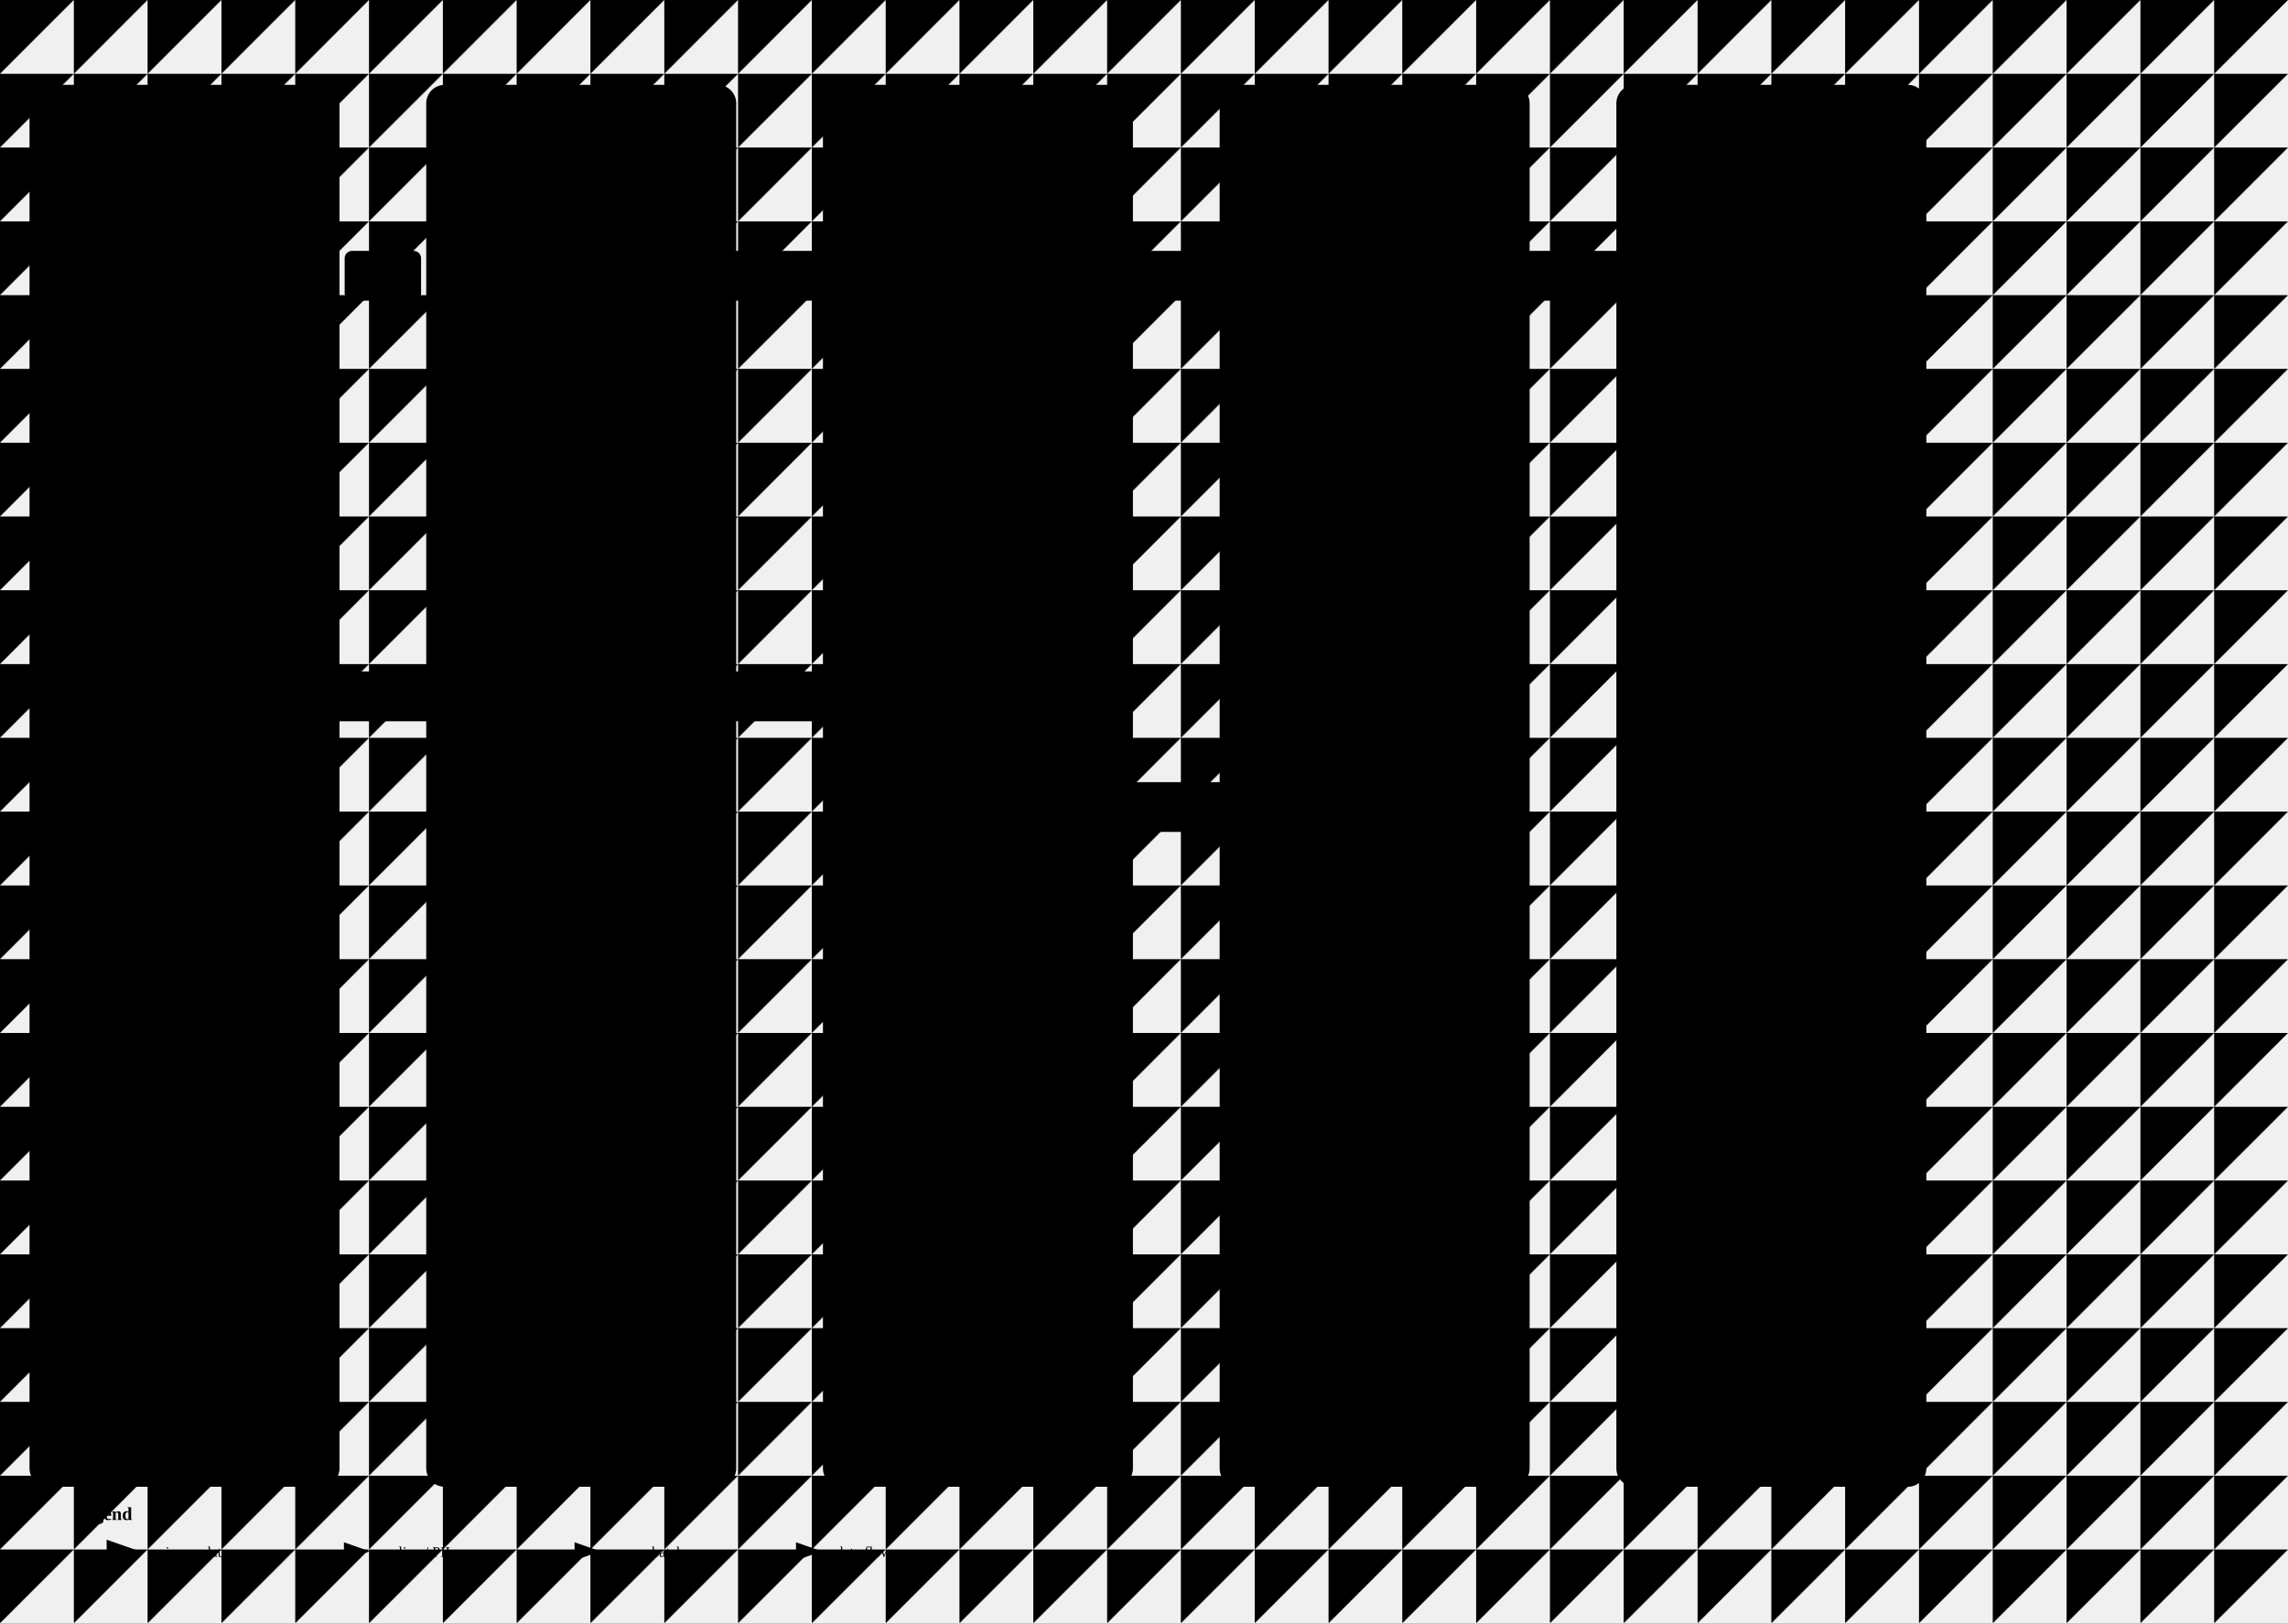
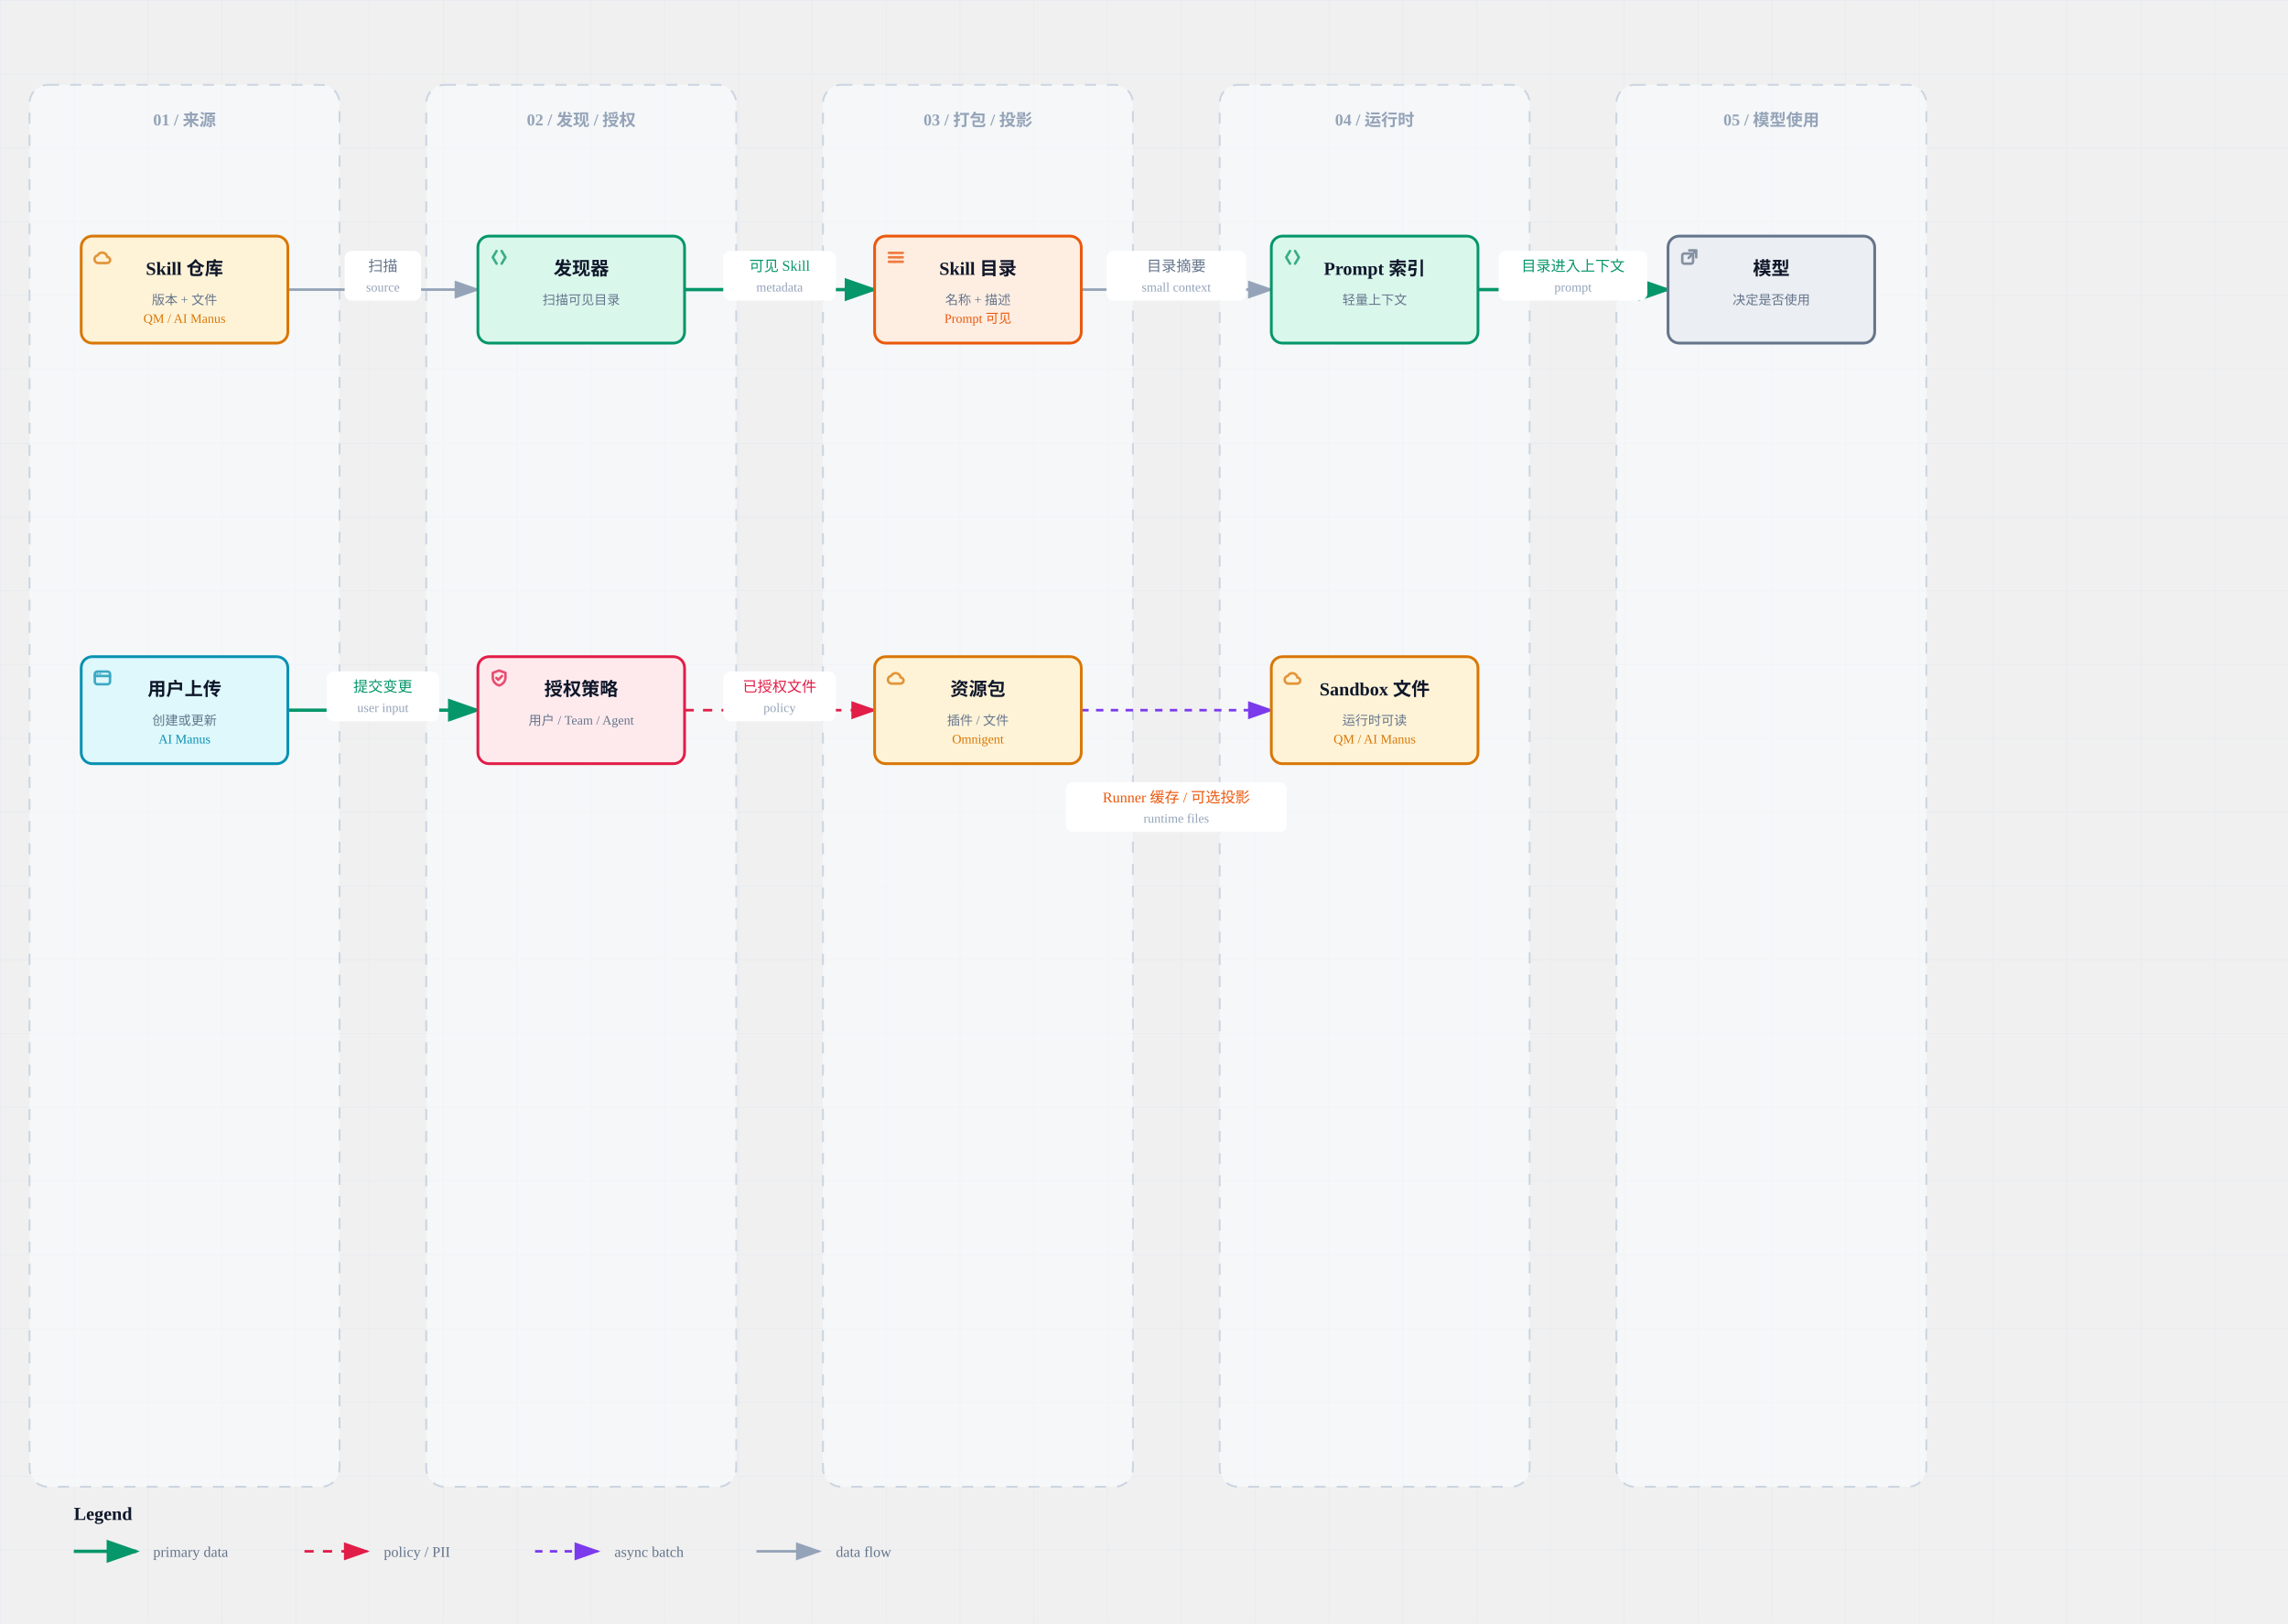
<svg xmlns="http://www.w3.org/2000/svg" viewBox="0 0 1240 880" role="img" aria-labelledby="archify-diagram-title archify-diagram-description" data-preset="blueprint" data-quality-profile="showcase">
+   <style>
+   .c-grid { stroke: #e2e8f0; fill: none; }
+   .c-mask { fill: #ffffff; stroke: none; }
+   .c-frontend { fill: rgba(34, 211, 238, 0.15); stroke: #0891b2; }
+   .c-backend { fill: rgba(52, 211, 153, 0.18); stroke: #059669; }
+   .c-database { fill: rgba(167, 139, 250, 0.2); stroke: #7c3aed; }
+   .c-cloud { fill: rgba(251, 191, 36, 0.18); stroke: #d97706; }
+   .c-security { fill: rgba(251, 113, 133, 0.15); stroke: #e11d48; }
+   .c-messagebus { fill: rgba(251, 146, 60, 0.15); stroke: #ea580c; }
+   .c-external { fill: rgba(148, 163, 184, 0.18); stroke: #64748b; }
+   .c-security-group { fill: transparent; stroke: #e11d48; stroke-dasharray: 4,4; }
+   .c-lane { fill: rgba(248, 250, 252, 0.65); stroke: #cbd5e1; stroke-dasharray: 6,6; }
+   .t-primary { fill: #0f172a; }
+   .t-muted { fill: #64748b; }
+   .t-dim { fill: #94a3b8; }
+   .t-frontend { fill: #0891b2; }
+   .t-backend { fill: #059669; }
+   .t-database { fill: #7c3aed; }
+   .t-cloud { fill: #d97706; }
+   .t-security { fill: #e11d48; }
+   .t-messagebus { fill: #ea580c; }
+   .t-external { fill: #64748b; }
+   .semantic-sigil { fill: none; stroke: currentColor; stroke-width: 1.35; stroke-linecap: round; stroke-linejoin: round; opacity: 0.76; pointer-events: none; }
+   .semantic-sigil &gt; * { vector-effect: non-scaling-stroke; }
+   .semantic-sigil .sigil-fill { fill: currentColor; stroke: none; }
+   .s-frontend { color: #0891b2; }
+   .s-backend { color: #059669; }
+   .s-database { color: #7c3aed; }
+   .s-cloud { color: #d97706; }
+   .s-security { color: #e11d48; }
+   .s-messagebus { color: #ea580c; }
+   .s-external { color: #64748b; }
+   .a-default { stroke: #94a3b8; fill: none; }
+   .a-emphasis { stroke: #059669; fill: none; }
+   .a-security { stroke: #e11d48; fill: none; stroke-dasharray: 5,5; }
+   .a-dashed { stroke: #7c3aed; fill: none; stroke-dasharray: 4,4; }
+   .m-default { fill: #94a3b8; }
+   .m-emphasis { fill: #059669; }
+   .m-security { fill: #e11d48; }
+   .m-dashed { fill: #7c3aed; }
+ </style>
  <defs>
    <marker id="arrowhead" markerWidth="10" markerHeight="7" refX="9" refY="3.5" orient="auto">
      <polygon points="0 0, 10 3.5, 0 7" class="m-default" />
    </marker>
    <marker id="arrowhead-emphasis" markerWidth="10" markerHeight="7" refX="9" refY="3.5" orient="auto">
      <polygon points="0 0, 10 3.5, 0 7" class="m-emphasis" />
    </marker>
    <marker id="arrowhead-security" markerWidth="10" markerHeight="7" refX="9" refY="3.5" orient="auto">
      <polygon points="0 0, 10 3.5, 0 7" class="m-security" />
    </marker>
    <marker id="arrowhead-dashed" markerWidth="10" markerHeight="7" refX="9" refY="3.5" orient="auto">
      <polygon points="0 0, 10 3.5, 0 7" class="m-dashed" />
    </marker>
    <pattern id="grid" width="40" height="40" patternUnits="userSpaceOnUse">
      <path d="M 40 0 L 0 0 0 40" class="c-grid" stroke-width="0.5" />
    </pattern>
  </defs>
  <rect width="100%" height="100%" fill="url(#grid)" />
  <rect data-graph-role="structural-frame" data-composition-frame-kind="stage" data-composition-frame-id="0" x="16" y="46" width="168" height="760" rx="10" class="c-lane" stroke-width="1" />
  <text x="100" y="68" class="t-dim" font-size="9" font-weight="600" text-anchor="middle">01 / 来源</text>
  <rect data-graph-role="structural-frame" data-composition-frame-kind="stage" data-composition-frame-id="1" x="231" y="46" width="168" height="760" rx="10" class="c-lane" stroke-width="1" />
  <text x="315" y="68" class="t-dim" font-size="9" font-weight="600" text-anchor="middle">02 / 发现 / 授权</text>
  <rect data-graph-role="structural-frame" data-composition-frame-kind="stage" data-composition-frame-id="2" x="446" y="46" width="168" height="760" rx="10" class="c-lane" stroke-width="1" />
  <text x="530" y="68" class="t-dim" font-size="9" font-weight="600" text-anchor="middle">03 / 打包 / 投影</text>
  <rect data-graph-role="structural-frame" data-composition-frame-kind="stage" data-composition-frame-id="3" x="661" y="46" width="168" height="760" rx="10" class="c-lane" stroke-width="1" />
  <text x="745" y="68" class="t-dim" font-size="9" font-weight="600" text-anchor="middle">04 / 运行时</text>
  <rect data-graph-role="structural-frame" data-composition-frame-kind="stage" data-composition-frame-id="4" x="876" y="46" width="168" height="760" rx="10" class="c-lane" stroke-width="1" />
  <text x="960" y="68" class="t-dim" font-size="9" font-weight="600" text-anchor="middle">05 / 模型使用</text>
  <path data-edge-from="repo" data-edge-to="discover" data-edge-label="扫描" data-edge-key="0" data-edge-id="repo-discover" data-composition-points="156,157;259,157" d="M 156 157 L 259 157" class="a-default" stroke-width="1.4" marker-end="url(#arrowhead)" />
  <path data-edge-from="upload" data-edge-to="authorize" data-edge-label="提交变更" data-edge-key="1" data-edge-id="upload-authorize" data-composition-points="156,385;259,385" d="M 156 385 L 259 385" class="a-emphasis" stroke-width="1.8" marker-end="url(#arrowhead-emphasis)" />
  <path data-edge-from="discover" data-edge-to="catalog" data-edge-label="可见 Skill" data-edge-key="2" data-edge-id="discover-catalog" data-composition-points="371,157;474,157" d="M 371 157 L 474 157" class="a-emphasis" stroke-width="1.8" marker-end="url(#arrowhead-emphasis)" />
  <path data-edge-from="authorize" data-edge-to="bundle" data-edge-label="已授权文件" data-edge-key="3" data-edge-id="authorize-bundle" data-composition-points="371,385;474,385" d="M 371 385 L 474 385" class="a-security" stroke-width="1.4" marker-end="url(#arrowhead-security)" />
  <path data-edge-from="catalog" data-edge-to="prompt" data-edge-label="目录摘要" data-edge-key="4" data-edge-id="catalog-prompt" data-composition-points="586,157;689,157" d="M 586 157 L 689 157" class="a-default" stroke-width="1.4" marker-end="url(#arrowhead)" />
  <path data-edge-from="prompt" data-edge-to="model" data-edge-label="目录进入上下文" data-edge-key="5" data-edge-id="prompt-model" data-composition-points="801,157;904,157" d="M 801 157 L 904 157" class="a-emphasis" stroke-width="1.8" marker-end="url(#arrowhead-emphasis)" />
  <path data-edge-from="bundle" data-edge-to="sandbox" data-edge-label="Runner 缓存 / 可选投影" data-edge-key="6" data-edge-id="bundle-sandbox" data-composition-points="586,385;689,385" d="M 586 385 L 689 385" class="a-dashed" stroke-width="1.4" marker-end="url(#arrowhead-dashed)" />
  <g id="node-repo" data-node-id="repo" data-node-label="Skill 仓库" tabindex="0" role="button" aria-label="Focus Skill 仓库, 版本 + 文件, 01 / 来源" aria-pressed="false" data-node-kind="cloud" data-node-sublabel="版本 + 文件" data-node-tag="QM / AI Manus" data-node-context="01 / 来源">
    <rect x="44" y="128" width="112" height="58" rx="6" class="c-mask" />
    <rect x="44" y="128" width="112" height="58" rx="6" class="c-cloud" stroke-width="1.5" />
    <g aria-hidden="true" data-semantic-sigil="cloud" class="semantic-sigil s-cloud" transform="translate(50 134) scale(0.6875)">
      <path d="M4.3 12.5h7.3a2.4 2.4 0 0 0 .2-4.8 4 4 0 0 0-7.5-1.3A3.1 3.1 0 0 0 4.3 12.5Z" />
    </g>
    <text data-detail-anchor="true" x="100" y="149" class="t-primary" font-size="10" font-weight="600" text-anchor="middle">Skill 仓库</text>
    <text data-detail="context" x="100" y="165" class="t-muted" font-size="7" text-anchor="middle">版本 + 文件</text>
    <text data-detail="fine" x="100" y="175" class="t-cloud" font-size="7" text-anchor="middle">QM / AI Manus</text>
  </g>
  <g id="node-upload" data-node-id="upload" data-node-label="用户上传" tabindex="0" role="button" aria-label="Focus 用户上传, 创建或更新, 01 / 来源" aria-pressed="false" data-node-kind="frontend" data-node-sublabel="创建或更新" data-node-tag="AI Manus" data-node-context="01 / 来源">
    <rect x="44" y="356" width="112" height="58" rx="6" class="c-mask" />
    <rect x="44" y="356" width="112" height="58" rx="6" class="c-frontend" stroke-width="1.5" />
    <g aria-hidden="true" data-semantic-sigil="frontend" class="semantic-sigil s-frontend" transform="translate(50 362) scale(0.6875)">
      <rect x="2" y="3" width="12" height="10" rx="2" />
      <path d="M2 6.5h12" />
      <circle cx="4.1" cy="4.8" r=".7" class="sigil-fill" />
      <circle cx="6.3" cy="4.8" r=".7" class="sigil-fill" />
    </g>
    <text data-detail-anchor="true" x="100" y="377" class="t-primary" font-size="10" font-weight="600" text-anchor="middle">用户上传</text>
    <text data-detail="context" x="100" y="393" class="t-muted" font-size="7" text-anchor="middle">创建或更新</text>
    <text data-detail="fine" x="100" y="403" class="t-frontend" font-size="7" text-anchor="middle">AI Manus</text>
  </g>
  <g id="node-discover" data-node-id="discover" data-node-label="发现器" tabindex="0" role="button" aria-label="Focus 发现器, 扫描可见目录, 02 / 发现 / 授权" aria-pressed="false" data-node-kind="backend" data-node-sublabel="扫描可见目录" data-node-context="02 / 发现 / 授权">
    <rect x="259" y="128" width="112" height="58" rx="6" class="c-mask" />
    <rect x="259" y="128" width="112" height="58" rx="6" class="c-backend" stroke-width="1.5" />
    <g aria-hidden="true" data-semantic-sigil="backend" class="semantic-sigil s-backend" transform="translate(265 134) scale(0.6875)">
      <path d="M6 3 3 8l3 5M10 3l3 5-3 5" />
    </g>
    <text data-detail-anchor="true" x="315" y="149" class="t-primary" font-size="10" font-weight="600" text-anchor="middle">发现器</text>
    <text data-detail="context" x="315" y="165" class="t-muted" font-size="7" text-anchor="middle">扫描可见目录</text>
  </g>
  <g id="node-authorize" data-node-id="authorize" data-node-label="授权策略" tabindex="0" role="button" aria-label="Focus 授权策略, 用户 / Team / Agent, 02 / 发现 / 授权" aria-pressed="false" data-node-kind="security" data-node-sublabel="用户 / Team / Agent" data-node-context="02 / 发现 / 授权">
    <rect x="259" y="356" width="112" height="58" rx="6" class="c-mask" />
    <rect x="259" y="356" width="112" height="58" rx="6" class="c-security" stroke-width="1.5" />
    <g aria-hidden="true" data-semantic-sigil="security" class="semantic-sigil s-security" transform="translate(265 362) scale(0.6875)">
      <path d="M8 2.2 13 4v3.5c0 3.1-1.8 5.4-5 6.5-3.2-1.1-5-3.4-5-6.5V4Z" />
      <path d="m5.8 8 1.5 1.5 3-3" />
    </g>
    <text data-detail-anchor="true" x="315" y="377" class="t-primary" font-size="10" font-weight="600" text-anchor="middle">授权策略</text>
    <text data-detail="context" x="315" y="393" class="t-muted" font-size="7" text-anchor="middle">用户 / Team / Agent</text>
  </g>
  <g id="node-catalog" data-node-id="catalog" data-node-label="Skill 目录" tabindex="0" role="button" aria-label="Focus Skill 目录, 名称 + 描述, 03 / 打包 / 投影" aria-pressed="false" data-node-kind="messagebus" data-node-sublabel="名称 + 描述" data-node-tag="Prompt 可见" data-node-context="03 / 打包 / 投影">
    <rect x="474" y="128" width="112" height="58" rx="6" class="c-mask" />
    <rect x="474" y="128" width="112" height="58" rx="6" class="c-messagebus" stroke-width="1.5" />
    <g aria-hidden="true" data-semantic-sigil="messagebus" class="semantic-sigil s-messagebus" transform="translate(480 134) scale(0.6875)">
      <path d="M2.5 4.5h11M2.5 8h11M2.5 11.5h11" />
      <circle cx="5" cy="4.5" r="1" class="sigil-fill" />
      <circle cx="10.5" cy="8" r="1" class="sigil-fill" />
      <circle cx="7" cy="11.5" r="1" class="sigil-fill" />
    </g>
    <text data-detail-anchor="true" x="530" y="149" class="t-primary" font-size="10" font-weight="600" text-anchor="middle">Skill 目录</text>
    <text data-detail="context" x="530" y="165" class="t-muted" font-size="7" text-anchor="middle">名称 + 描述</text>
    <text data-detail="fine" x="530" y="175" class="t-messagebus" font-size="7" text-anchor="middle">Prompt 可见</text>
  </g>
  <g id="node-bundle" data-node-id="bundle" data-node-label="资源包" tabindex="0" role="button" aria-label="Focus 资源包, 插件 / 文件, 03 / 打包 / 投影" aria-pressed="false" data-node-kind="cloud" data-node-sublabel="插件 / 文件" data-node-tag="Omnigent" data-node-context="03 / 打包 / 投影">
    <rect x="474" y="356" width="112" height="58" rx="6" class="c-mask" />
    <rect x="474" y="356" width="112" height="58" rx="6" class="c-cloud" stroke-width="1.5" />
    <g aria-hidden="true" data-semantic-sigil="cloud" class="semantic-sigil s-cloud" transform="translate(480 362) scale(0.6875)">
      <path d="M4.3 12.5h7.3a2.4 2.4 0 0 0 .2-4.8 4 4 0 0 0-7.5-1.3A3.1 3.1 0 0 0 4.3 12.5Z" />
    </g>
    <text data-detail-anchor="true" x="530" y="377" class="t-primary" font-size="10" font-weight="600" text-anchor="middle">资源包</text>
    <text data-detail="context" x="530" y="393" class="t-muted" font-size="7" text-anchor="middle">插件 / 文件</text>
    <text data-detail="fine" x="530" y="403" class="t-cloud" font-size="7" text-anchor="middle">Omnigent</text>
  </g>
  <g id="node-prompt" data-node-id="prompt" data-node-label="Prompt 索引" tabindex="0" role="button" aria-label="Focus Prompt 索引, 轻量上下文, 04 / 运行时" aria-pressed="false" data-node-kind="backend" data-node-sublabel="轻量上下文" data-node-context="04 / 运行时">
    <rect x="689" y="128" width="112" height="58" rx="6" class="c-mask" />
    <rect x="689" y="128" width="112" height="58" rx="6" class="c-backend" stroke-width="1.5" />
    <g aria-hidden="true" data-semantic-sigil="backend" class="semantic-sigil s-backend" transform="translate(695 134) scale(0.6875)">
      <path d="M6 3 3 8l3 5M10 3l3 5-3 5" />
    </g>
    <text data-detail-anchor="true" x="745" y="149" class="t-primary" font-size="10" font-weight="600" text-anchor="middle">Prompt 索引</text>
    <text data-detail="context" x="745" y="165" class="t-muted" font-size="7" text-anchor="middle">轻量上下文</text>
  </g>
  <g id="node-sandbox" data-node-id="sandbox" data-node-label="Sandbox 文件" tabindex="0" role="button" aria-label="Focus Sandbox 文件, 运行时可读, 04 / 运行时" aria-pressed="false" data-node-kind="cloud" data-node-sublabel="运行时可读" data-node-tag="QM / AI Manus" data-node-context="04 / 运行时">
    <rect x="689" y="356" width="112" height="58" rx="6" class="c-mask" />
    <rect x="689" y="356" width="112" height="58" rx="6" class="c-cloud" stroke-width="1.5" />
    <g aria-hidden="true" data-semantic-sigil="cloud" class="semantic-sigil s-cloud" transform="translate(695 362) scale(0.6875)">
      <path d="M4.3 12.5h7.3a2.4 2.4 0 0 0 .2-4.8 4 4 0 0 0-7.5-1.3A3.1 3.1 0 0 0 4.3 12.5Z" />
    </g>
    <text data-detail-anchor="true" x="745" y="377" class="t-primary" font-size="10" font-weight="600" text-anchor="middle">Sandbox 文件</text>
    <text data-detail="context" x="745" y="393" class="t-muted" font-size="7" text-anchor="middle">运行时可读</text>
    <text data-detail="fine" x="745" y="403" class="t-cloud" font-size="7" text-anchor="middle">QM / AI Manus</text>
  </g>
  <g id="node-model" data-node-id="model" data-node-label="模型" tabindex="0" role="button" aria-label="Focus 模型, 决定是否使用, 05 / 模型使用" aria-pressed="false" data-node-kind="external" data-node-sublabel="决定是否使用" data-node-context="05 / 模型使用">
    <rect x="904" y="128" width="112" height="58" rx="6" class="c-mask" />
    <rect x="904" y="128" width="112" height="58" rx="6" class="c-external" stroke-width="1.5" />
    <g aria-hidden="true" data-semantic-sigil="external" class="semantic-sigil s-external" transform="translate(910 134) scale(0.6875)">
      <rect x="2.5" y="5" width="8.5" height="8" rx="1.5" />
      <path d="M8 2.5h5.5V8M13.5 2.5 7.5 8.5" />
    </g>
    <text data-detail-anchor="true" x="960" y="149" class="t-primary" font-size="10" font-weight="600" text-anchor="middle">模型</text>
    <text data-detail="context" x="960" y="165" class="t-muted" font-size="7" text-anchor="middle">决定是否使用</text>
  </g>
  <g data-detail="context" data-edge-from="repo" data-edge-to="discover" data-edge-label="扫描" data-edge-key="0" data-edge-id="repo-discover">
    <rect x="186.8" y="136" width="41.4" height="27" rx="4" class="c-mask" />
    <text x="207.5" y="147" class="t-muted" font-size="8" text-anchor="middle">扫描</text>
    <text data-detail="fine" x="207.5" y="158" class="t-dim" font-size="7" text-anchor="middle">source</text>
  </g>
  <g data-detail="context" data-edge-from="upload" data-edge-to="authorize" data-edge-label="提交变更" data-edge-key="1" data-edge-id="upload-authorize">
    <rect x="177" y="364" width="61" height="27" rx="4" class="c-mask" />
    <text x="207.5" y="375" class="t-backend" font-size="8" text-anchor="middle">提交变更</text>
    <text data-detail="fine" x="207.5" y="386" class="t-dim" font-size="7" text-anchor="middle">user input</text>
  </g>
  <g data-detail="context" data-edge-from="discover" data-edge-to="catalog" data-edge-label="可见 Skill" data-edge-key="2" data-edge-id="discover-catalog">
    <rect x="392" y="136" width="61" height="27" rx="4" class="c-mask" />
    <text x="422.5" y="147" class="t-backend" font-size="8" text-anchor="middle">可见 Skill</text>
    <text data-detail="fine" x="422.5" y="158" class="t-dim" font-size="7" text-anchor="middle">metadata</text>
  </g>
  <g data-detail="context" data-edge-from="authorize" data-edge-to="bundle" data-edge-label="已授权文件" data-edge-key="3" data-edge-id="authorize-bundle">
    <rect x="392" y="364" width="61" height="27" rx="4" class="c-mask" />
    <text x="422.5" y="375" class="t-security" font-size="8" text-anchor="middle">已授权文件</text>
    <text data-detail="fine" x="422.5" y="386" class="t-dim" font-size="7" text-anchor="middle">policy</text>
  </g>
  <g data-detail="context" data-edge-from="catalog" data-edge-to="prompt" data-edge-label="目录摘要" data-edge-key="4" data-edge-id="catalog-prompt">
    <rect x="599.65" y="136" width="75.7" height="27" rx="4" class="c-mask" />
    <text x="637.5" y="147" class="t-muted" font-size="8" text-anchor="middle">目录摘要</text>
    <text data-detail="fine" x="637.5" y="158" class="t-dim" font-size="7" text-anchor="middle">small context</text>
  </g>
  <g data-detail="context" data-edge-from="prompt" data-edge-to="model" data-edge-label="目录进入上下文" data-edge-key="5" data-edge-id="prompt-model">
    <rect x="812.2" y="136" width="80.6" height="27" rx="4" class="c-mask" />
    <text x="852.5" y="147" class="t-backend" font-size="8" text-anchor="middle">目录进入上下文</text>
    <text data-detail="fine" x="852.5" y="158" class="t-dim" font-size="7" text-anchor="middle">prompt</text>
  </g>
  <g data-detail="context" data-edge-from="bundle" data-edge-to="sandbox" data-edge-label="Runner 缓存 / 可选投影" data-edge-key="6" data-edge-id="bundle-sandbox">
    <rect x="577.6" y="424" width="119.8" height="27" rx="4" class="c-mask" />
    <text x="637.5" y="435" class="t-messagebus" font-size="8" text-anchor="middle">Runner 缓存 / 可选投影</text>
    <text data-detail="fine" x="637.5" y="446" class="t-dim" font-size="7" text-anchor="middle">runtime files</text>
  </g>
  <g data-legend="true">
    <text x="40" y="824" class="t-primary" font-size="10" font-weight="600">Legend</text>
    <g data-legend-semantic-kind="emphasis" data-legend-x="40" data-legend-baseline="844" data-legend-width="103">
      <path d="M 40 841 L 74 841" class="a-emphasis" stroke-width="1.8" marker-end="url(#arrowhead-emphasis)" />
      <text x="83" y="844" class="t-muted" font-size="8">primary data</text>
    </g>
    <g data-legend-semantic-kind="security" data-legend-x="165" data-legend-baseline="844" data-legend-width="103">
      <path d="M 165 841 L 199 841" class="a-security" stroke-width="1.4" marker-end="url(#arrowhead-security)" />
      <text x="208" y="844" class="t-muted" font-size="8">policy / PII</text>
    </g>
    <g data-legend-semantic-kind="dashed" data-legend-x="290" data-legend-baseline="844" data-legend-width="98">
      <path d="M 290 841 L 324 841" class="a-dashed" stroke-width="1.4" marker-end="url(#arrowhead-dashed)" />
      <text x="333" y="844" class="t-muted" font-size="8">async batch</text>
    </g>
    <g data-legend-semantic-kind="default" data-legend-x="410" data-legend-baseline="844" data-legend-width="88">
      <path d="M 410 841 L 444 841" class="a-default" stroke-width="1.4" marker-end="url(#arrowhead)" />
      <text x="453" y="844" class="t-muted" font-size="8">data flow</text>
    </g>
  </g>
</svg>
